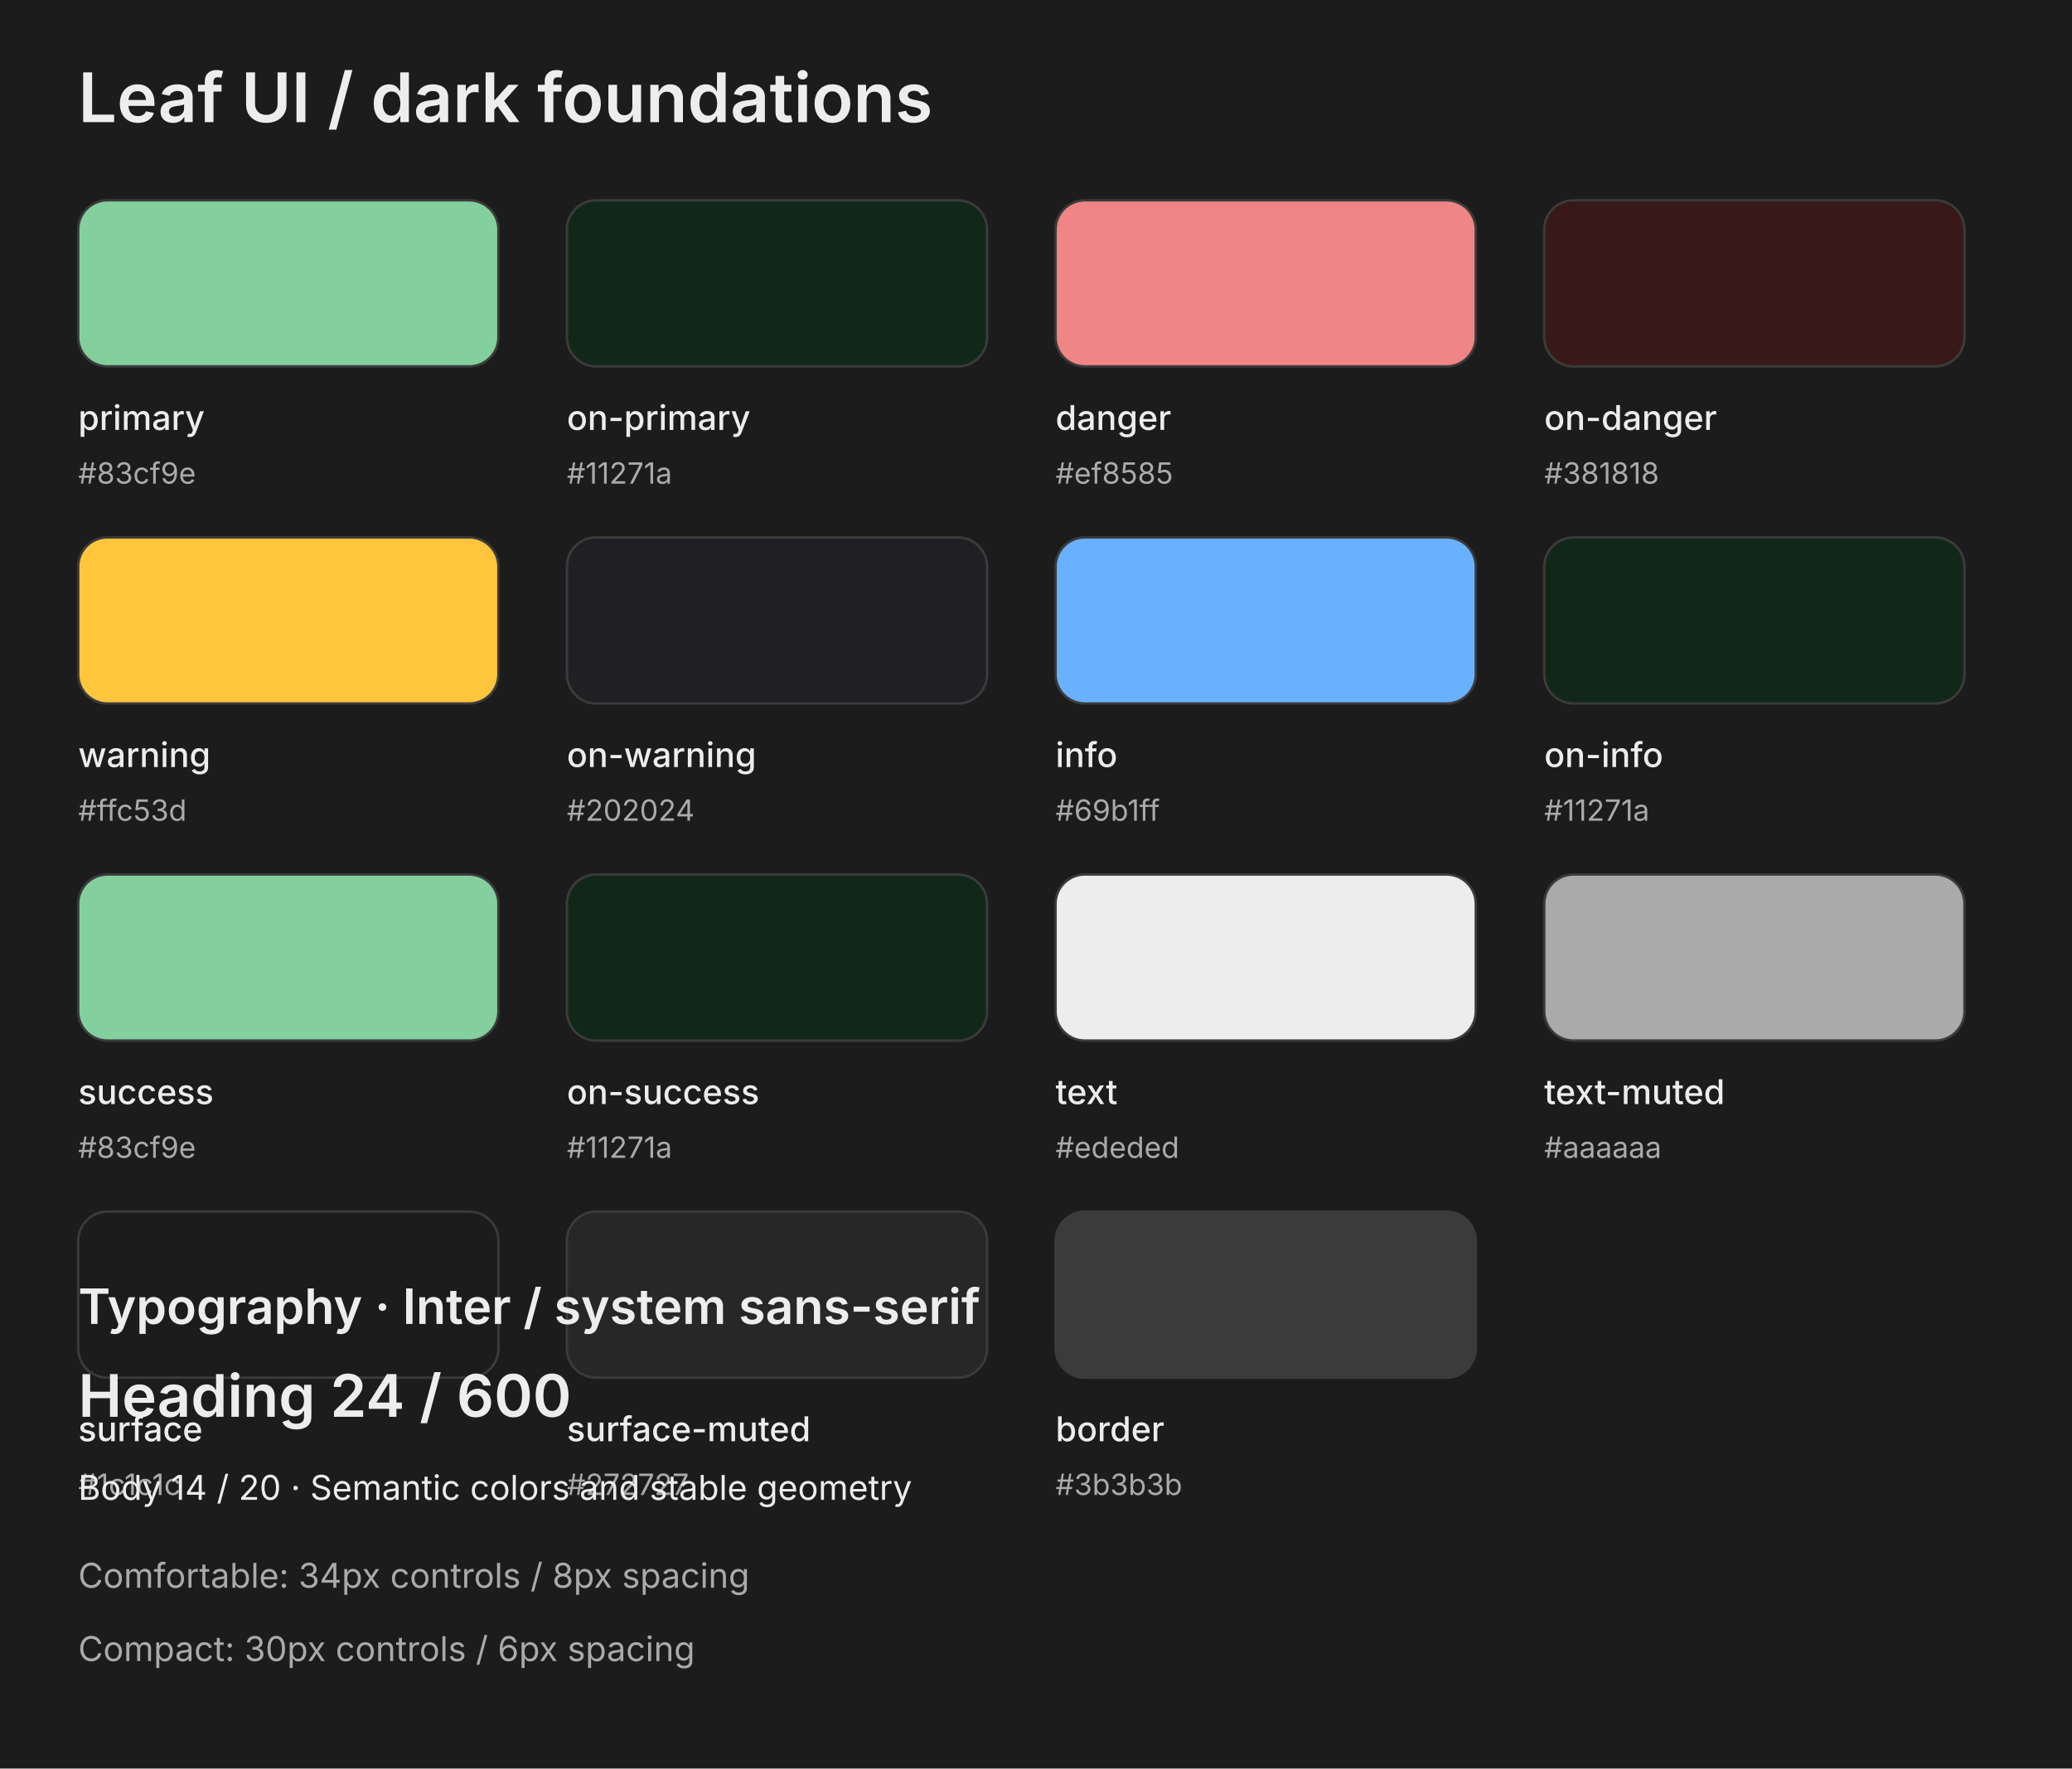
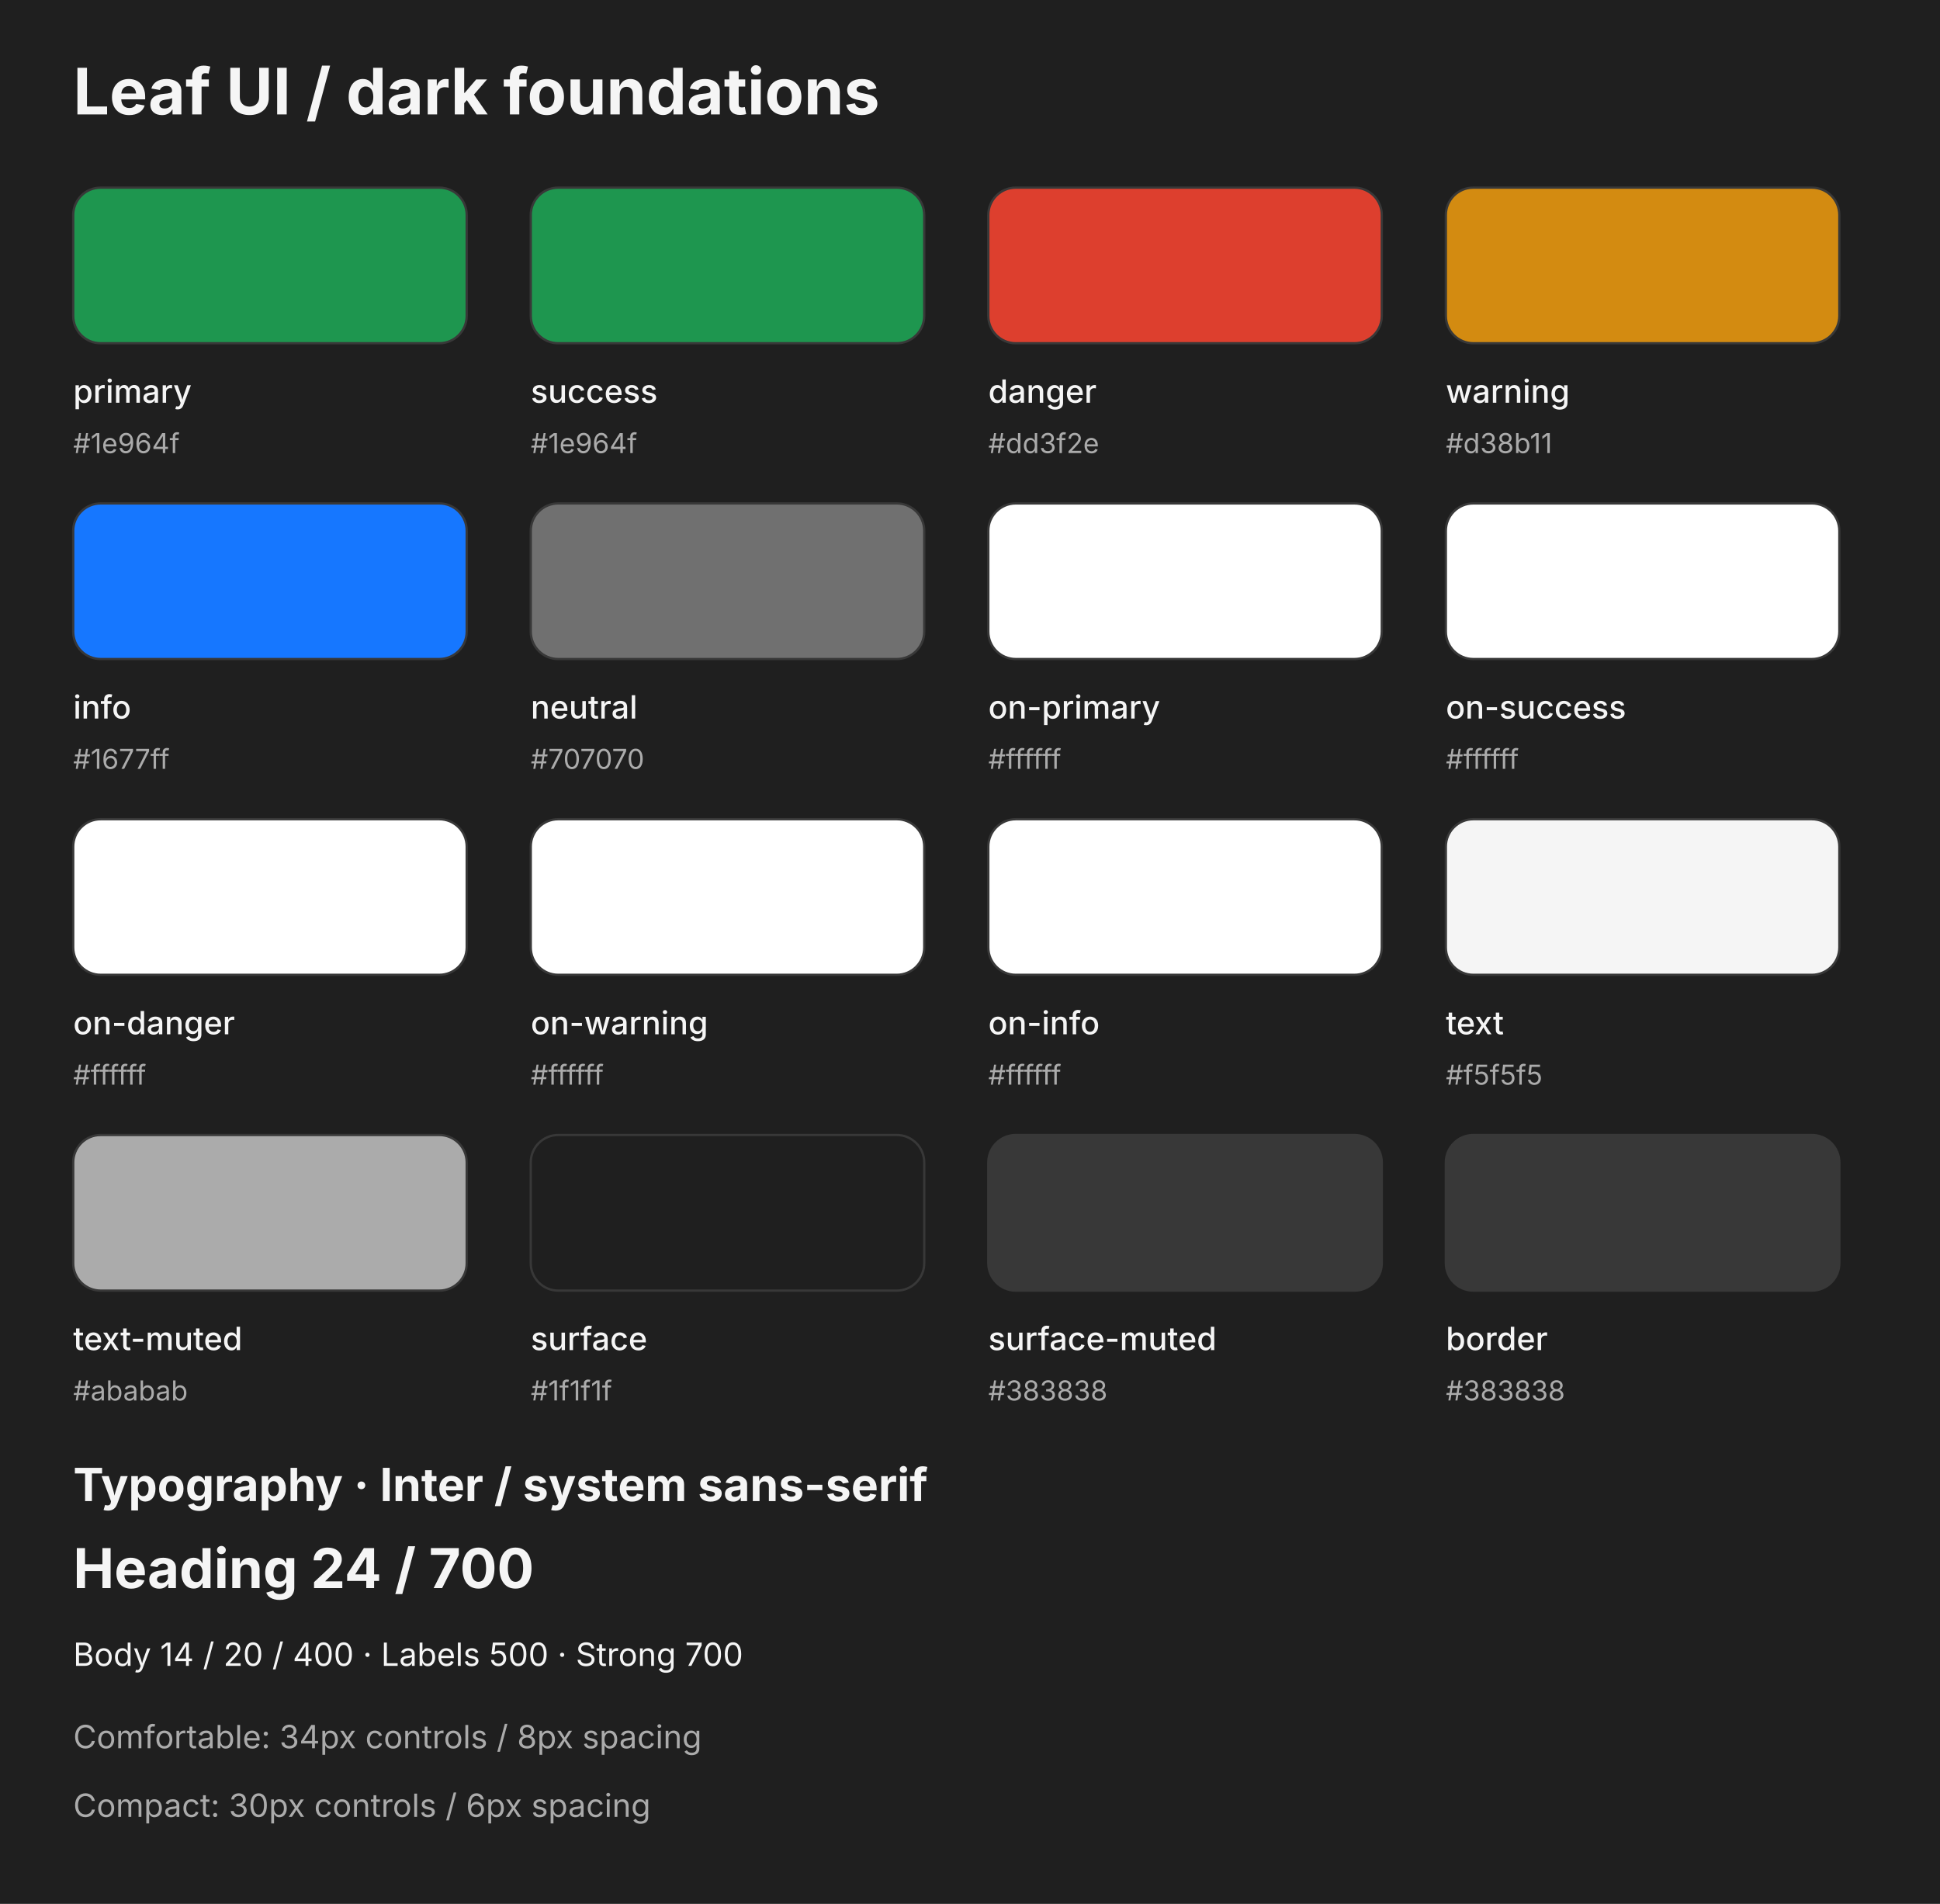
- <svg xmlns="http://www.w3.org/2000/svg" width="848" height="724" viewBox="0 0 848 724" font-family="Inter, Arial, sans-serif">
-   <rect x="0" y="0" width="848" height="724" rx="0" fill="#1c1c1c" stroke="none" />
-   <text x="32" y="50" fill="#ededed" font-size="28" font-weight="600">Leaf UI / dark foundations</text>
+ <svg xmlns="http://www.w3.org/2000/svg" width="848" height="832" viewBox="0 0 848 832" font-family="Inter, Arial, sans-serif">
+   <rect x="0" y="0" width="848" height="832" rx="0" fill="#1f1f1f" stroke="none" />
+   <text x="32" y="50" fill="#f5f5f5" font-size="28" font-weight="700">Leaf UI / dark foundations</text>
  <g id="color-primary">
-     <rect x="32" y="82" width="172" height="68" rx="12" fill="#83cf9e" stroke="#3b3b3b" />
-     <text x="32" y="176" fill="#ededed" font-size="14" font-weight="500">primary</text>
-     <text x="32" y="198" fill="#aaaaaa" font-size="12" font-weight="400">#83cf9e</text>
+     <rect x="32" y="82" width="172" height="68" rx="12" fill="#1e964f" stroke="#383838" />
+     <text x="32" y="176" fill="#f5f5f5" font-size="14" font-weight="500">primary</text>
+     <text x="32" y="198" fill="#ababab" font-size="12" font-weight="400">#1e964f</text>
+   </g>
+   <g id="color-success">
+     <rect x="232" y="82" width="172" height="68" rx="12" fill="#1e964f" stroke="#383838" />
+     <text x="232" y="176" fill="#f5f5f5" font-size="14" font-weight="500">success</text>
+     <text x="232" y="198" fill="#ababab" font-size="12" font-weight="400">#1e964f</text>
+   </g>
+   <g id="color-danger">
+     <rect x="432" y="82" width="172" height="68" rx="12" fill="#dd3f2e" stroke="#383838" />
+     <text x="432" y="176" fill="#f5f5f5" font-size="14" font-weight="500">danger</text>
+     <text x="432" y="198" fill="#ababab" font-size="12" font-weight="400">#dd3f2e</text>
+   </g>
+   <g id="color-warning">
+     <rect x="632" y="82" width="172" height="68" rx="12" fill="#d38b11" stroke="#383838" />
+     <text x="632" y="176" fill="#f5f5f5" font-size="14" font-weight="500">warning</text>
+     <text x="632" y="198" fill="#ababab" font-size="12" font-weight="400">#d38b11</text>
+   </g>
+   <g id="color-info">
+     <rect x="32" y="220" width="172" height="68" rx="12" fill="#1677ff" stroke="#383838" />
+     <text x="32" y="314" fill="#f5f5f5" font-size="14" font-weight="500">info</text>
+     <text x="32" y="336" fill="#ababab" font-size="12" font-weight="400">#1677ff</text>
+   </g>
+   <g id="color-neutral">
+     <rect x="232" y="220" width="172" height="68" rx="12" fill="#707070" stroke="#383838" />
+     <text x="232" y="314" fill="#f5f5f5" font-size="14" font-weight="500">neutral</text>
+     <text x="232" y="336" fill="#ababab" font-size="12" font-weight="400">#707070</text>
  </g>
  <g id="color-on-primary">
-     <rect x="232" y="82" width="172" height="68" rx="12" fill="#11271a" stroke="#3b3b3b" />
-     <text x="232" y="176" fill="#ededed" font-size="14" font-weight="500">on-primary</text>
-     <text x="232" y="198" fill="#aaaaaa" font-size="12" font-weight="400">#11271a</text>
+     <rect x="432" y="220" width="172" height="68" rx="12" fill="#ffffff" stroke="#383838" />
+     <text x="432" y="314" fill="#f5f5f5" font-size="14" font-weight="500">on-primary</text>
+     <text x="432" y="336" fill="#ababab" font-size="12" font-weight="400">#ffffff</text>
  </g>
-   <g id="color-danger">
-     <rect x="432" y="82" width="172" height="68" rx="12" fill="#ef8585" stroke="#3b3b3b" />
-     <text x="432" y="176" fill="#ededed" font-size="14" font-weight="500">danger</text>
-     <text x="432" y="198" fill="#aaaaaa" font-size="12" font-weight="400">#ef8585</text>
+   <g id="color-on-success">
+     <rect x="632" y="220" width="172" height="68" rx="12" fill="#ffffff" stroke="#383838" />
+     <text x="632" y="314" fill="#f5f5f5" font-size="14" font-weight="500">on-success</text>
+     <text x="632" y="336" fill="#ababab" font-size="12" font-weight="400">#ffffff</text>
  </g>
  <g id="color-on-danger">
-     <rect x="632" y="82" width="172" height="68" rx="12" fill="#381818" stroke="#3b3b3b" />
-     <text x="632" y="176" fill="#ededed" font-size="14" font-weight="500">on-danger</text>
-     <text x="632" y="198" fill="#aaaaaa" font-size="12" font-weight="400">#381818</text>
-   </g>
-   <g id="color-warning">
-     <rect x="32" y="220" width="172" height="68" rx="12" fill="#ffc53d" stroke="#3b3b3b" />
-     <text x="32" y="314" fill="#ededed" font-size="14" font-weight="500">warning</text>
-     <text x="32" y="336" fill="#aaaaaa" font-size="12" font-weight="400">#ffc53d</text>
+     <rect x="32" y="358" width="172" height="68" rx="12" fill="#ffffff" stroke="#383838" />
+     <text x="32" y="452" fill="#f5f5f5" font-size="14" font-weight="500">on-danger</text>
+     <text x="32" y="474" fill="#ababab" font-size="12" font-weight="400">#ffffff</text>
  </g>
  <g id="color-on-warning">
-     <rect x="232" y="220" width="172" height="68" rx="12" fill="#202024" stroke="#3b3b3b" />
-     <text x="232" y="314" fill="#ededed" font-size="14" font-weight="500">on-warning</text>
-     <text x="232" y="336" fill="#aaaaaa" font-size="12" font-weight="400">#202024</text>
-   </g>
-   <g id="color-info">
-     <rect x="432" y="220" width="172" height="68" rx="12" fill="#69b1ff" stroke="#3b3b3b" />
-     <text x="432" y="314" fill="#ededed" font-size="14" font-weight="500">info</text>
-     <text x="432" y="336" fill="#aaaaaa" font-size="12" font-weight="400">#69b1ff</text>
+     <rect x="232" y="358" width="172" height="68" rx="12" fill="#ffffff" stroke="#383838" />
+     <text x="232" y="452" fill="#f5f5f5" font-size="14" font-weight="500">on-warning</text>
+     <text x="232" y="474" fill="#ababab" font-size="12" font-weight="400">#ffffff</text>
  </g>
  <g id="color-on-info">
-     <rect x="632" y="220" width="172" height="68" rx="12" fill="#11271a" stroke="#3b3b3b" />
-     <text x="632" y="314" fill="#ededed" font-size="14" font-weight="500">on-info</text>
-     <text x="632" y="336" fill="#aaaaaa" font-size="12" font-weight="400">#11271a</text>
-   </g>
-   <g id="color-success">
-     <rect x="32" y="358" width="172" height="68" rx="12" fill="#83cf9e" stroke="#3b3b3b" />
-     <text x="32" y="452" fill="#ededed" font-size="14" font-weight="500">success</text>
-     <text x="32" y="474" fill="#aaaaaa" font-size="12" font-weight="400">#83cf9e</text>
-   </g>
-   <g id="color-on-success">
-     <rect x="232" y="358" width="172" height="68" rx="12" fill="#11271a" stroke="#3b3b3b" />
-     <text x="232" y="452" fill="#ededed" font-size="14" font-weight="500">on-success</text>
-     <text x="232" y="474" fill="#aaaaaa" font-size="12" font-weight="400">#11271a</text>
+     <rect x="432" y="358" width="172" height="68" rx="12" fill="#ffffff" stroke="#383838" />
+     <text x="432" y="452" fill="#f5f5f5" font-size="14" font-weight="500">on-info</text>
+     <text x="432" y="474" fill="#ababab" font-size="12" font-weight="400">#ffffff</text>
  </g>
  <g id="color-text">
-     <rect x="432" y="358" width="172" height="68" rx="12" fill="#ededed" stroke="#3b3b3b" />
-     <text x="432" y="452" fill="#ededed" font-size="14" font-weight="500">text</text>
-     <text x="432" y="474" fill="#aaaaaa" font-size="12" font-weight="400">#ededed</text>
+     <rect x="632" y="358" width="172" height="68" rx="12" fill="#f5f5f5" stroke="#383838" />
+     <text x="632" y="452" fill="#f5f5f5" font-size="14" font-weight="500">text</text>
+     <text x="632" y="474" fill="#ababab" font-size="12" font-weight="400">#f5f5f5</text>
  </g>
  <g id="color-text-muted">
-     <rect x="632" y="358" width="172" height="68" rx="12" fill="#aaaaaa" stroke="#3b3b3b" />
-     <text x="632" y="452" fill="#ededed" font-size="14" font-weight="500">text-muted</text>
-     <text x="632" y="474" fill="#aaaaaa" font-size="12" font-weight="400">#aaaaaa</text>
+     <rect x="32" y="496" width="172" height="68" rx="12" fill="#ababab" stroke="#383838" />
+     <text x="32" y="590" fill="#f5f5f5" font-size="14" font-weight="500">text-muted</text>
+     <text x="32" y="612" fill="#ababab" font-size="12" font-weight="400">#ababab</text>
  </g>
  <g id="color-surface">
-     <rect x="32" y="496" width="172" height="68" rx="12" fill="#1c1c1c" stroke="#3b3b3b" />
-     <text x="32" y="590" fill="#ededed" font-size="14" font-weight="500">surface</text>
-     <text x="32" y="612" fill="#aaaaaa" font-size="12" font-weight="400">#1c1c1c</text>
+     <rect x="232" y="496" width="172" height="68" rx="12" fill="#1f1f1f" stroke="#383838" />
+     <text x="232" y="590" fill="#f5f5f5" font-size="14" font-weight="500">surface</text>
+     <text x="232" y="612" fill="#ababab" font-size="12" font-weight="400">#1f1f1f</text>
  </g>
  <g id="color-surface-muted">
-     <rect x="232" y="496" width="172" height="68" rx="12" fill="#272727" stroke="#3b3b3b" />
-     <text x="232" y="590" fill="#ededed" font-size="14" font-weight="500">surface-muted</text>
-     <text x="232" y="612" fill="#aaaaaa" font-size="12" font-weight="400">#272727</text>
+     <rect x="432" y="496" width="172" height="68" rx="12" fill="#383838" stroke="#383838" />
+     <text x="432" y="590" fill="#f5f5f5" font-size="14" font-weight="500">surface-muted</text>
+     <text x="432" y="612" fill="#ababab" font-size="12" font-weight="400">#383838</text>
  </g>
  <g id="color-border">
-     <rect x="432" y="496" width="172" height="68" rx="12" fill="#3b3b3b" stroke="#3b3b3b" />
-     <text x="432" y="590" fill="#ededed" font-size="14" font-weight="500">border</text>
-     <text x="432" y="612" fill="#aaaaaa" font-size="12" font-weight="400">#3b3b3b</text>
+     <rect x="632" y="496" width="172" height="68" rx="12" fill="#383838" stroke="#383838" />
+     <text x="632" y="590" fill="#f5f5f5" font-size="14" font-weight="500">border</text>
+     <text x="632" y="612" fill="#ababab" font-size="12" font-weight="400">#383838</text>
  </g>
-   <text x="32" y="542" fill="#ededed" font-size="20" font-weight="600">Typography · Inter / system sans-serif</text>
-   <text x="32" y="580" fill="#ededed" font-size="24" font-weight="600">Heading 24 / 600</text>
-   <text x="32" y="614" fill="#ededed" font-size="14" font-weight="400">Body 14 / 20 · Semantic colors and stable geometry</text>
-   <text x="32" y="650" fill="#aaaaaa" font-size="14" font-weight="400">Comfortable: 34px controls / 8px spacing</text>
-   <text x="32" y="680" fill="#aaaaaa" font-size="14" font-weight="400">Compact: 30px controls / 6px spacing</text>
+   <text x="32" y="656" fill="#f5f5f5" font-size="20" font-weight="700">Typography · Inter / system sans-serif</text>
+   <text x="32" y="694" fill="#f5f5f5" font-size="24" font-weight="700">Heading 24 / 700</text>
+   <text x="32" y="728" fill="#f5f5f5" font-size="14" font-weight="400">Body 14 / 20 / 400 · Labels 500 · Strong 700</text>
+   <text x="32" y="764" fill="#ababab" font-size="14" font-weight="400">Comfortable: 34px controls / 8px spacing</text>
+   <text x="32" y="794" fill="#ababab" font-size="14" font-weight="400">Compact: 30px controls / 6px spacing</text>
</svg>
